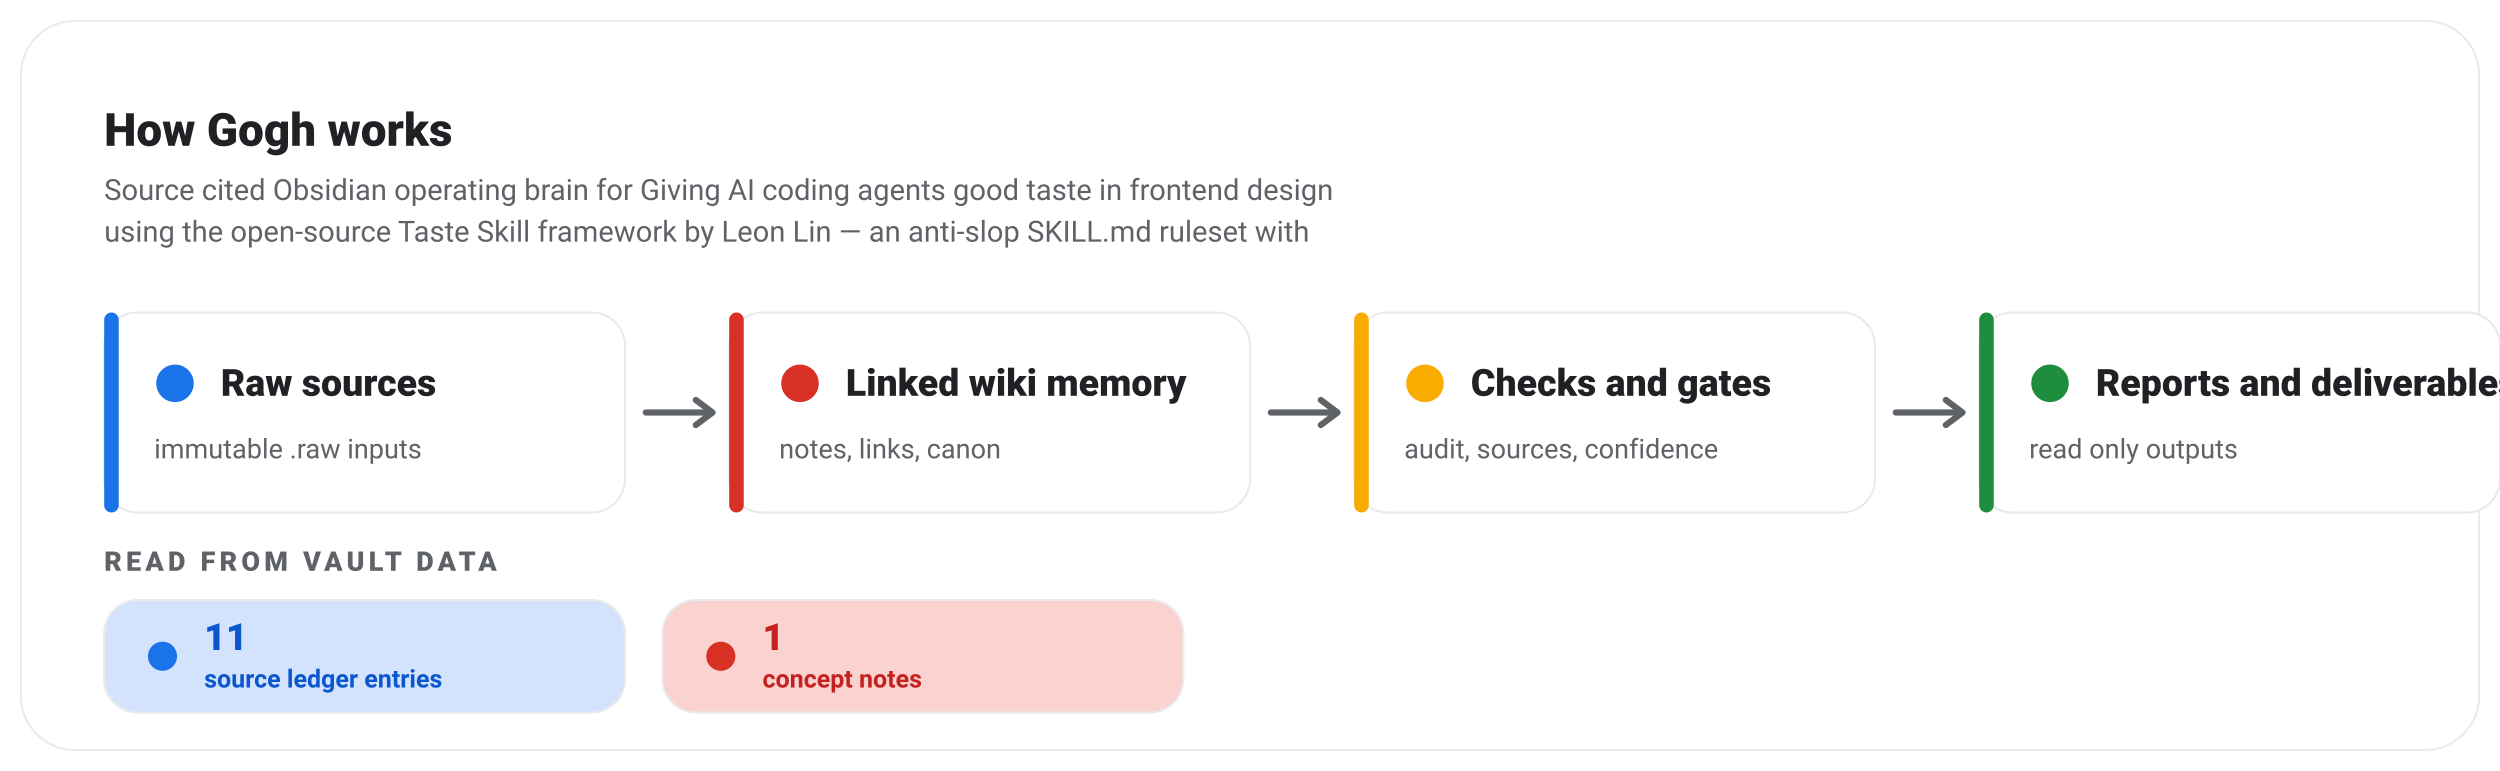
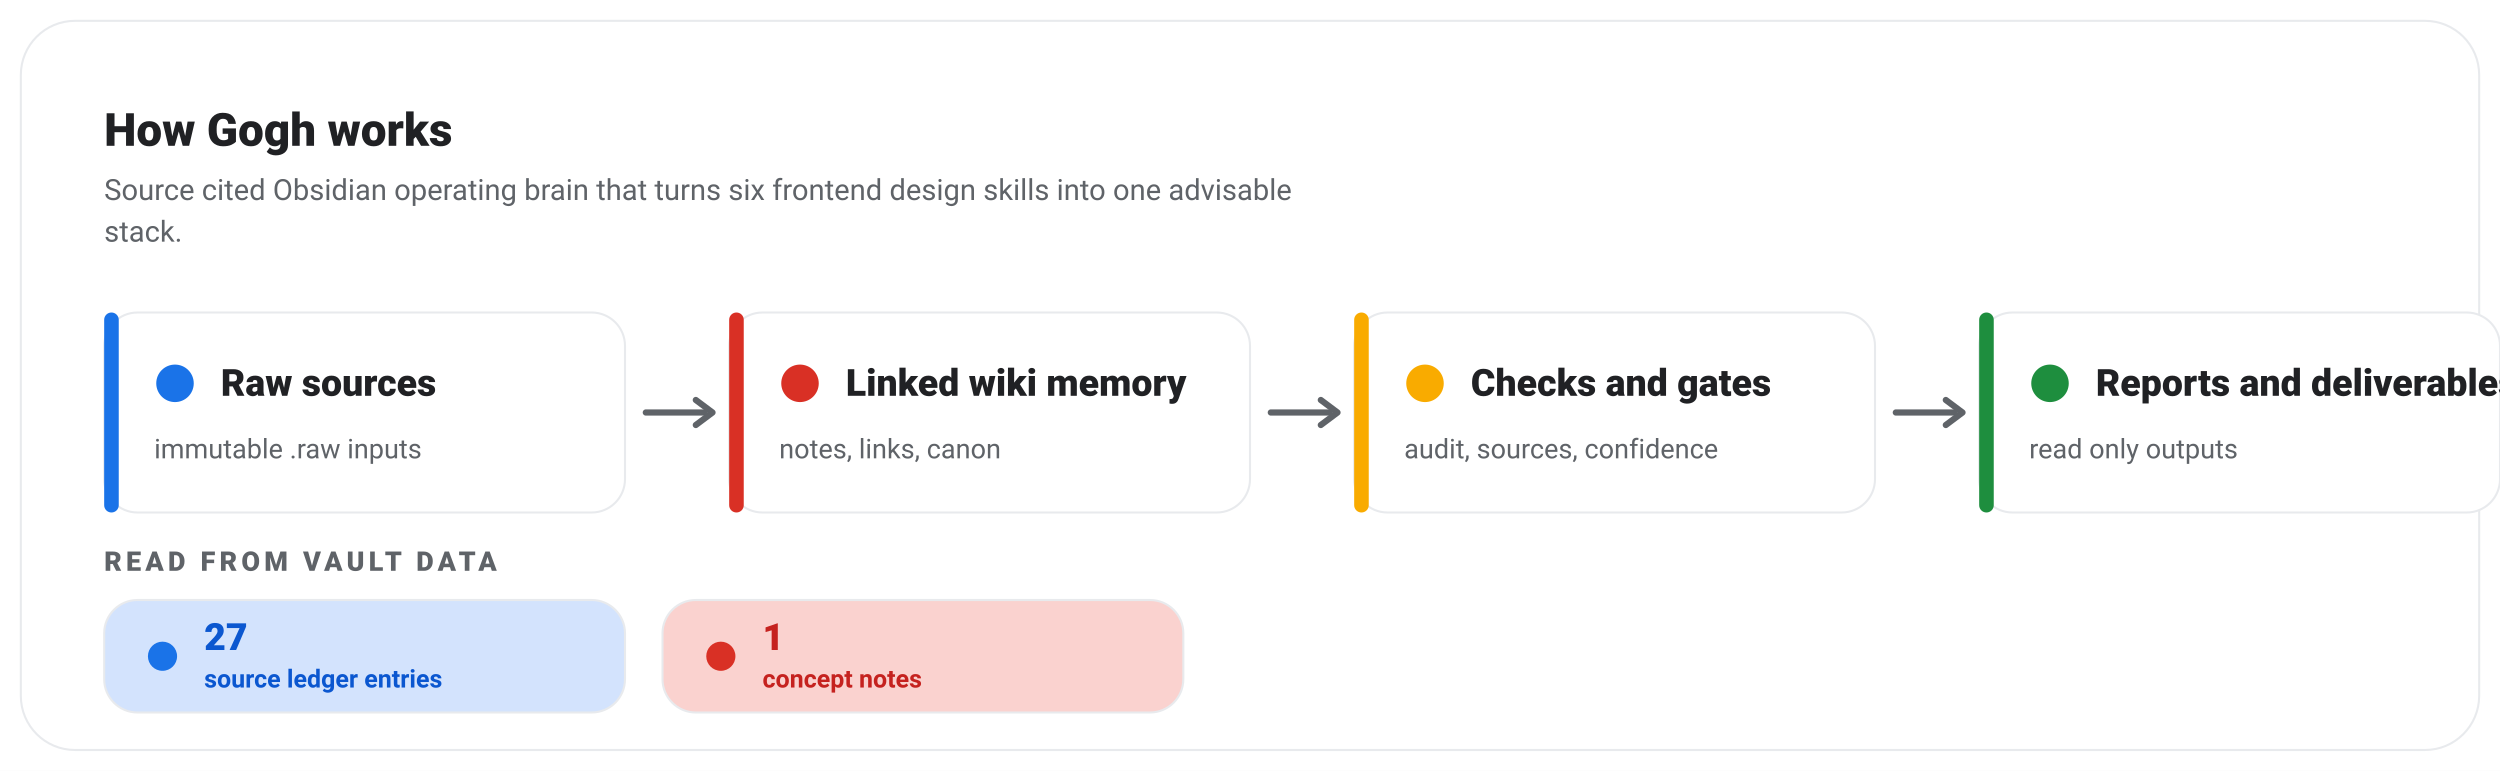
<svg xmlns="http://www.w3.org/2000/svg" viewBox="0 0 1200 370" role="img" aria-labelledby="title desc" font-family="&quot;Google Sans&quot;,&quot;Product Sans&quot;,Roboto,&quot;Segoe UI&quot;,Arial,sans-serif">
  <style>
  @media (prefers-reduced-motion:reduce){*{animation:none!important}}
  .head,.chip,.arrow,.metric{animation:fu .55s ease backwards}
  @keyframes fu{from{opacity:0;transform:translateY(10px)}}
</style>
  <rect width="1200" height="370" fill="#fff" />
  <rect x="10" y="10" width="1180" height="350" rx="26" fill="#fff" stroke="#E8EAED" />
  <text class="head" x="50" y="70" font-size="22" font-weight="800" fill="#202124">How Gogh works</text>
-   <text class="head" style="animation-delay:0.08s" x="50" y="96" font-size="14" fill="#5F6368">Source cited Obsidian operating brain for Giving AI coding agents good taste in frontend design</text>
-   <text class="head" style="animation-delay:0.12s" x="50" y="116" font-size="14" fill="#5F6368">using the open-source Taste Skill framework by Leon Lin — an anti-slop SKILL.md ruleset with</text>
+   <text class="head" style="animation-delay:0.08s" x="50" y="96" font-size="14" fill="#5F6368">Source cited Obsidian operating brain that turns six frontend design skills into one advisable</text>
+   <text class="head" style="animation-delay:0.12s" x="50" y="116" font-size="14" fill="#5F6368">stack.</text>
  <g class="chip" style="animation-delay:0.30s">
    <rect x="50" y="150" width="250" height="96" rx="16" fill="#fff" stroke="#E8EAED" />
    <rect x="50" y="150" width="7" height="96" rx="3.5" fill="#1A73E8" />
    <circle cx="84" cy="184" r="9" fill="#1A73E8" />
    <text x="106" y="190" font-size="18" font-weight="800" fill="#202124">Raw sources</text>
    <text x="74" y="220" font-size="13" fill="#5F6368">immutable .raw inputs</text>
  </g>
  <g class="chip" style="animation-delay:0.46s">
    <rect x="350" y="150" width="250" height="96" rx="16" fill="#fff" stroke="#E8EAED" />
    <rect x="350" y="150" width="7" height="96" rx="3.5" fill="#D93025" />
    <circle cx="384" cy="184" r="9" fill="#D93025" />
    <text x="406" y="190" font-size="18" font-weight="800" fill="#202124">Linked wiki memory</text>
    <text x="374" y="220" font-size="13" fill="#5F6368">notes, links, canon</text>
  </g>
  <g class="chip" style="animation-delay:0.62s">
    <rect x="650" y="150" width="250" height="96" rx="16" fill="#fff" stroke="#E8EAED" />
    <rect x="650" y="150" width="7" height="96" rx="3.5" fill="#F9AB00" />
    <circle cx="684" cy="184" r="9" fill="#F9AB00" />
    <text x="706" y="190" font-size="18" font-weight="800" fill="#202124">Checks and gates</text>
    <text x="674" y="220" font-size="13" fill="#5F6368">audit, sources, confidence</text>
  </g>
  <g class="chip" style="animation-delay:0.78s">
    <rect x="950" y="150" width="250" height="96" rx="16" fill="#fff" stroke="#E8EAED" />
    <rect x="950" y="150" width="7" height="96" rx="3.5" fill="#1E8E3E" />
    <circle cx="984" cy="184" r="9" fill="#1E8E3E" />
    <text x="1006" y="190" font-size="18" font-weight="800" fill="#202124">Reports and deliverables</text>
    <text x="974" y="220" font-size="13" fill="#5F6368">read only outputs</text>
  </g>
  <g class="arrow" style="animation-delay:0.50s">
    <line x1="310" y1="198" x2="338" y2="198" stroke="#5F6368" stroke-width="3" stroke-linecap="round" />
    <path d="M334,192 L342,198 L334,204" fill="none" stroke="#5F6368" stroke-width="3" stroke-linecap="round" stroke-linejoin="round" />
  </g>
  <g class="arrow" style="animation-delay:0.66s">
    <line x1="610" y1="198" x2="638" y2="198" stroke="#5F6368" stroke-width="3" stroke-linecap="round" />
    <path d="M634,192 L642,198 L634,204" fill="none" stroke="#5F6368" stroke-width="3" stroke-linecap="round" stroke-linejoin="round" />
  </g>
  <g class="arrow" style="animation-delay:0.82s">
    <line x1="910" y1="198" x2="938" y2="198" stroke="#5F6368" stroke-width="3" stroke-linecap="round" />
    <path d="M934,192 L942,198 L934,204" fill="none" stroke="#5F6368" stroke-width="3" stroke-linecap="round" stroke-linejoin="round" />
  </g>
  <text class="metric" x="50" y="274" font-size="13" letter-spacing="2" font-weight="800" fill="#5F6368">READ FROM VAULT DATA</text>
  <g class="metric" style="animation-delay:0.86s">
    <rect x="50" y="288" width="250" height="54" rx="16" fill="#D3E3FD" stroke="#E8EAED" />
    <circle cx="78" cy="315" r="7" fill="#1A73E8" />
-     <text x="98" y="312" font-size="18" font-weight="800" fill="#0B57D0">11</text>
+     <text x="98" y="312" font-size="18" font-weight="800" fill="#0B57D0">27</text>
    <text x="98" y="330" font-size="12" font-weight="700" fill="#0B57D0">source ledger entries</text>
  </g>
  <g class="metric" style="animation-delay:0.94s">
    <rect x="318" y="288" width="250" height="54" rx="16" fill="#FAD2CF" stroke="#E8EAED" />
    <circle cx="346" cy="315" r="7" fill="#D93025" />
    <text x="366" y="312" font-size="18" font-weight="800" fill="#C5221F">1</text>
    <text x="366" y="330" font-size="12" font-weight="700" fill="#C5221F">concept notes</text>
  </g>
</svg>
